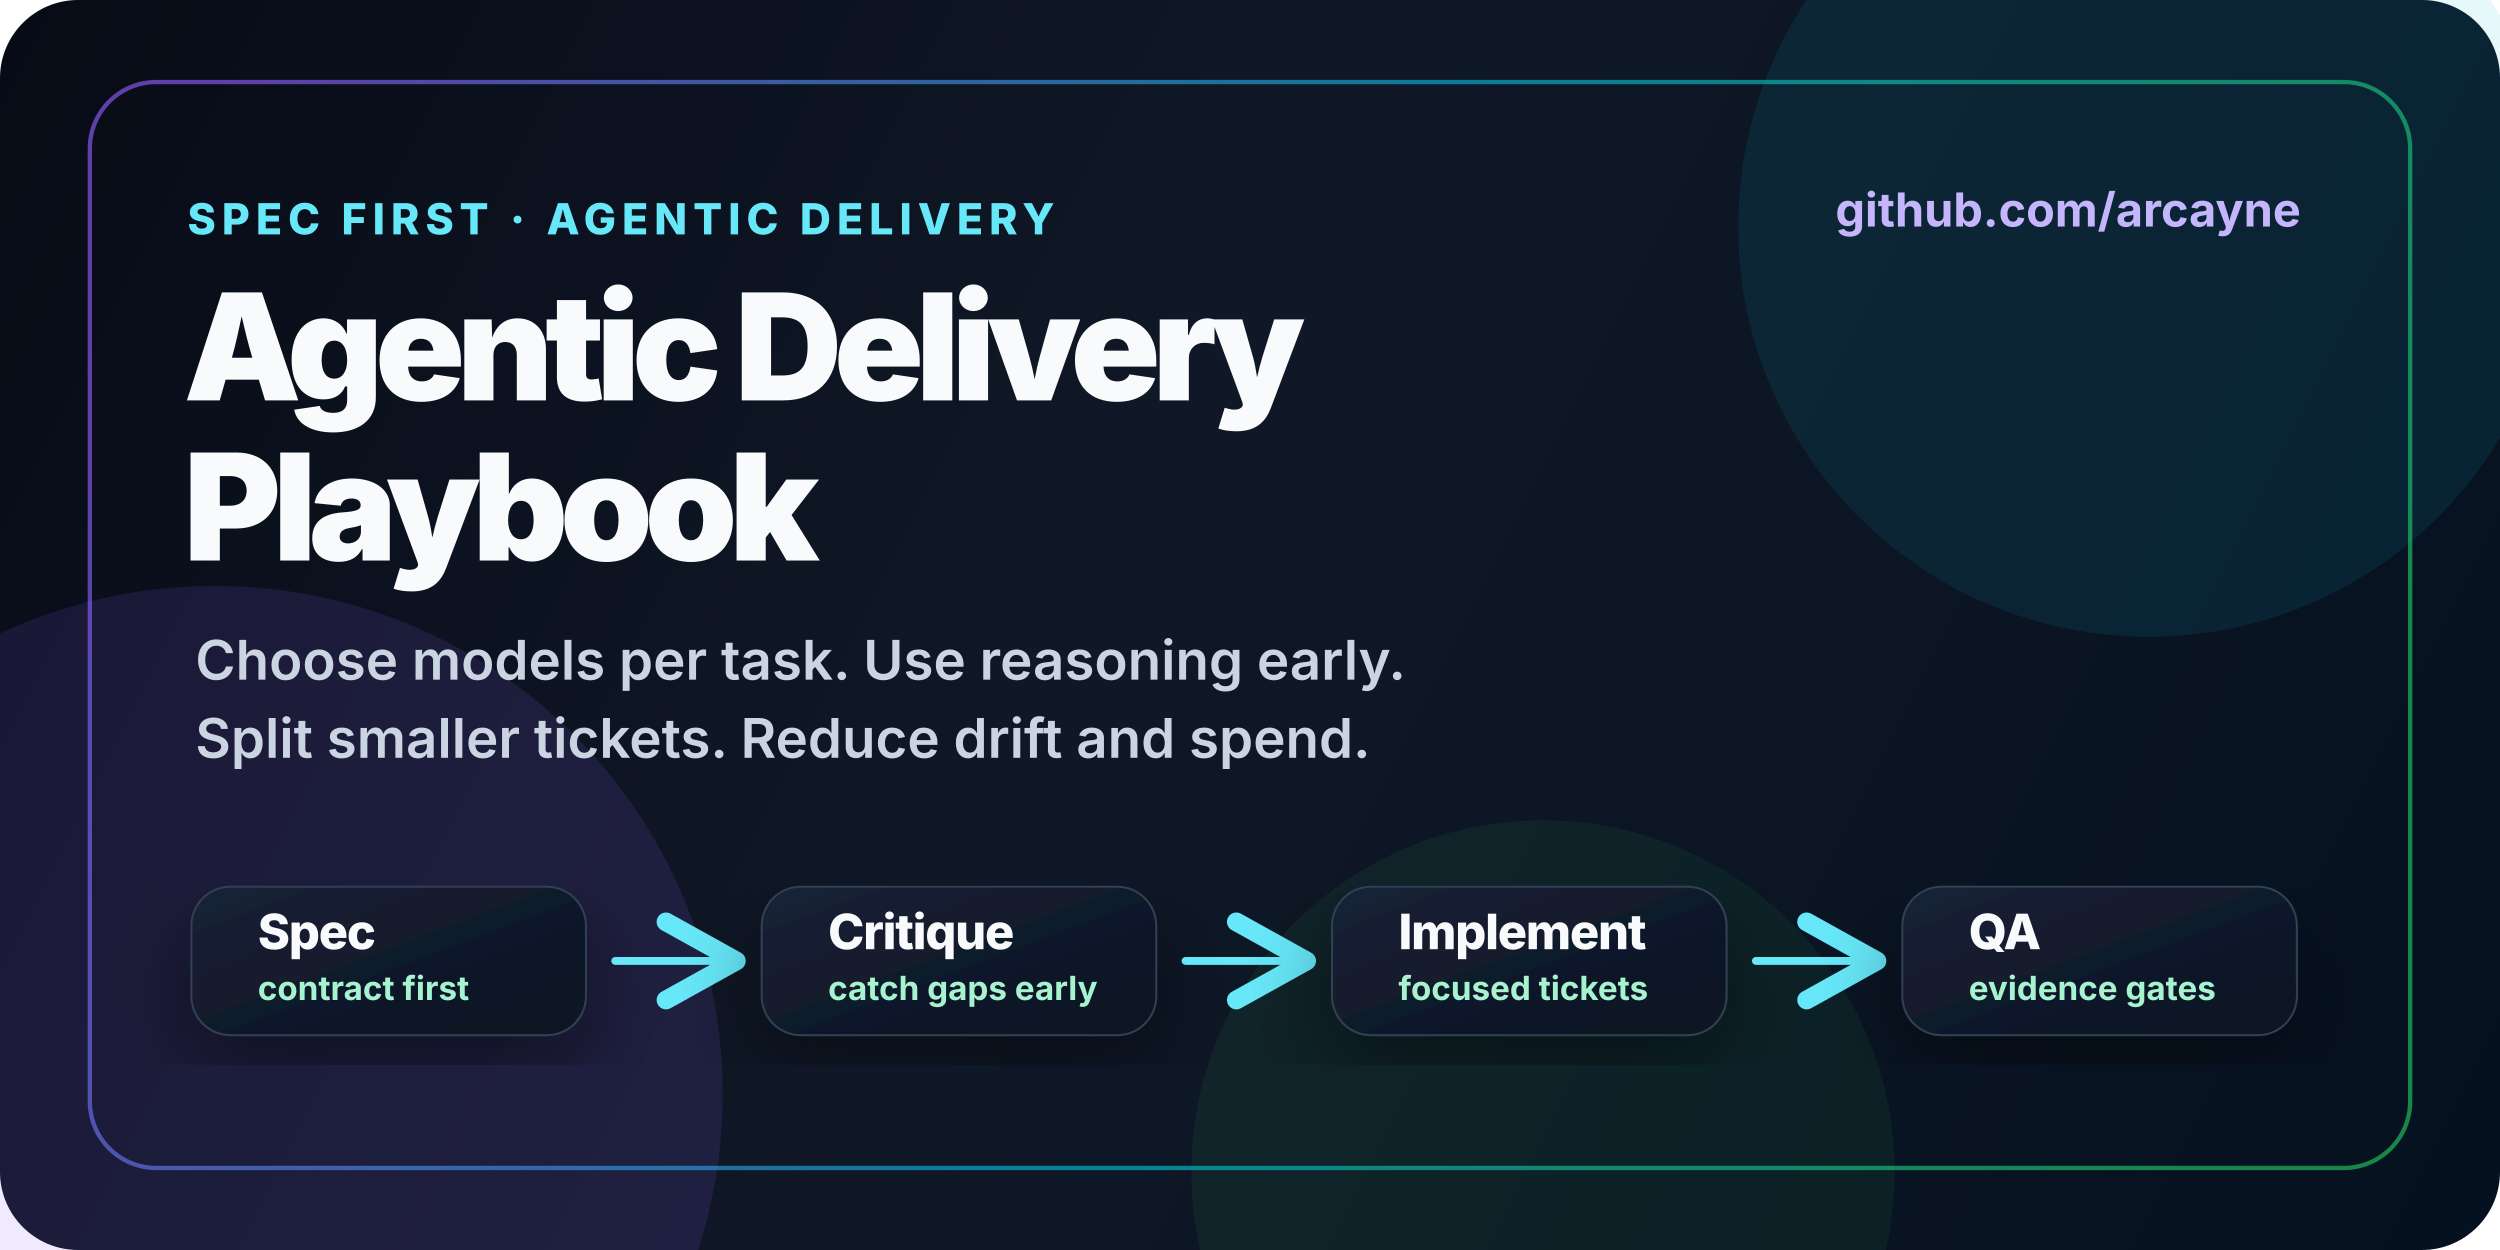
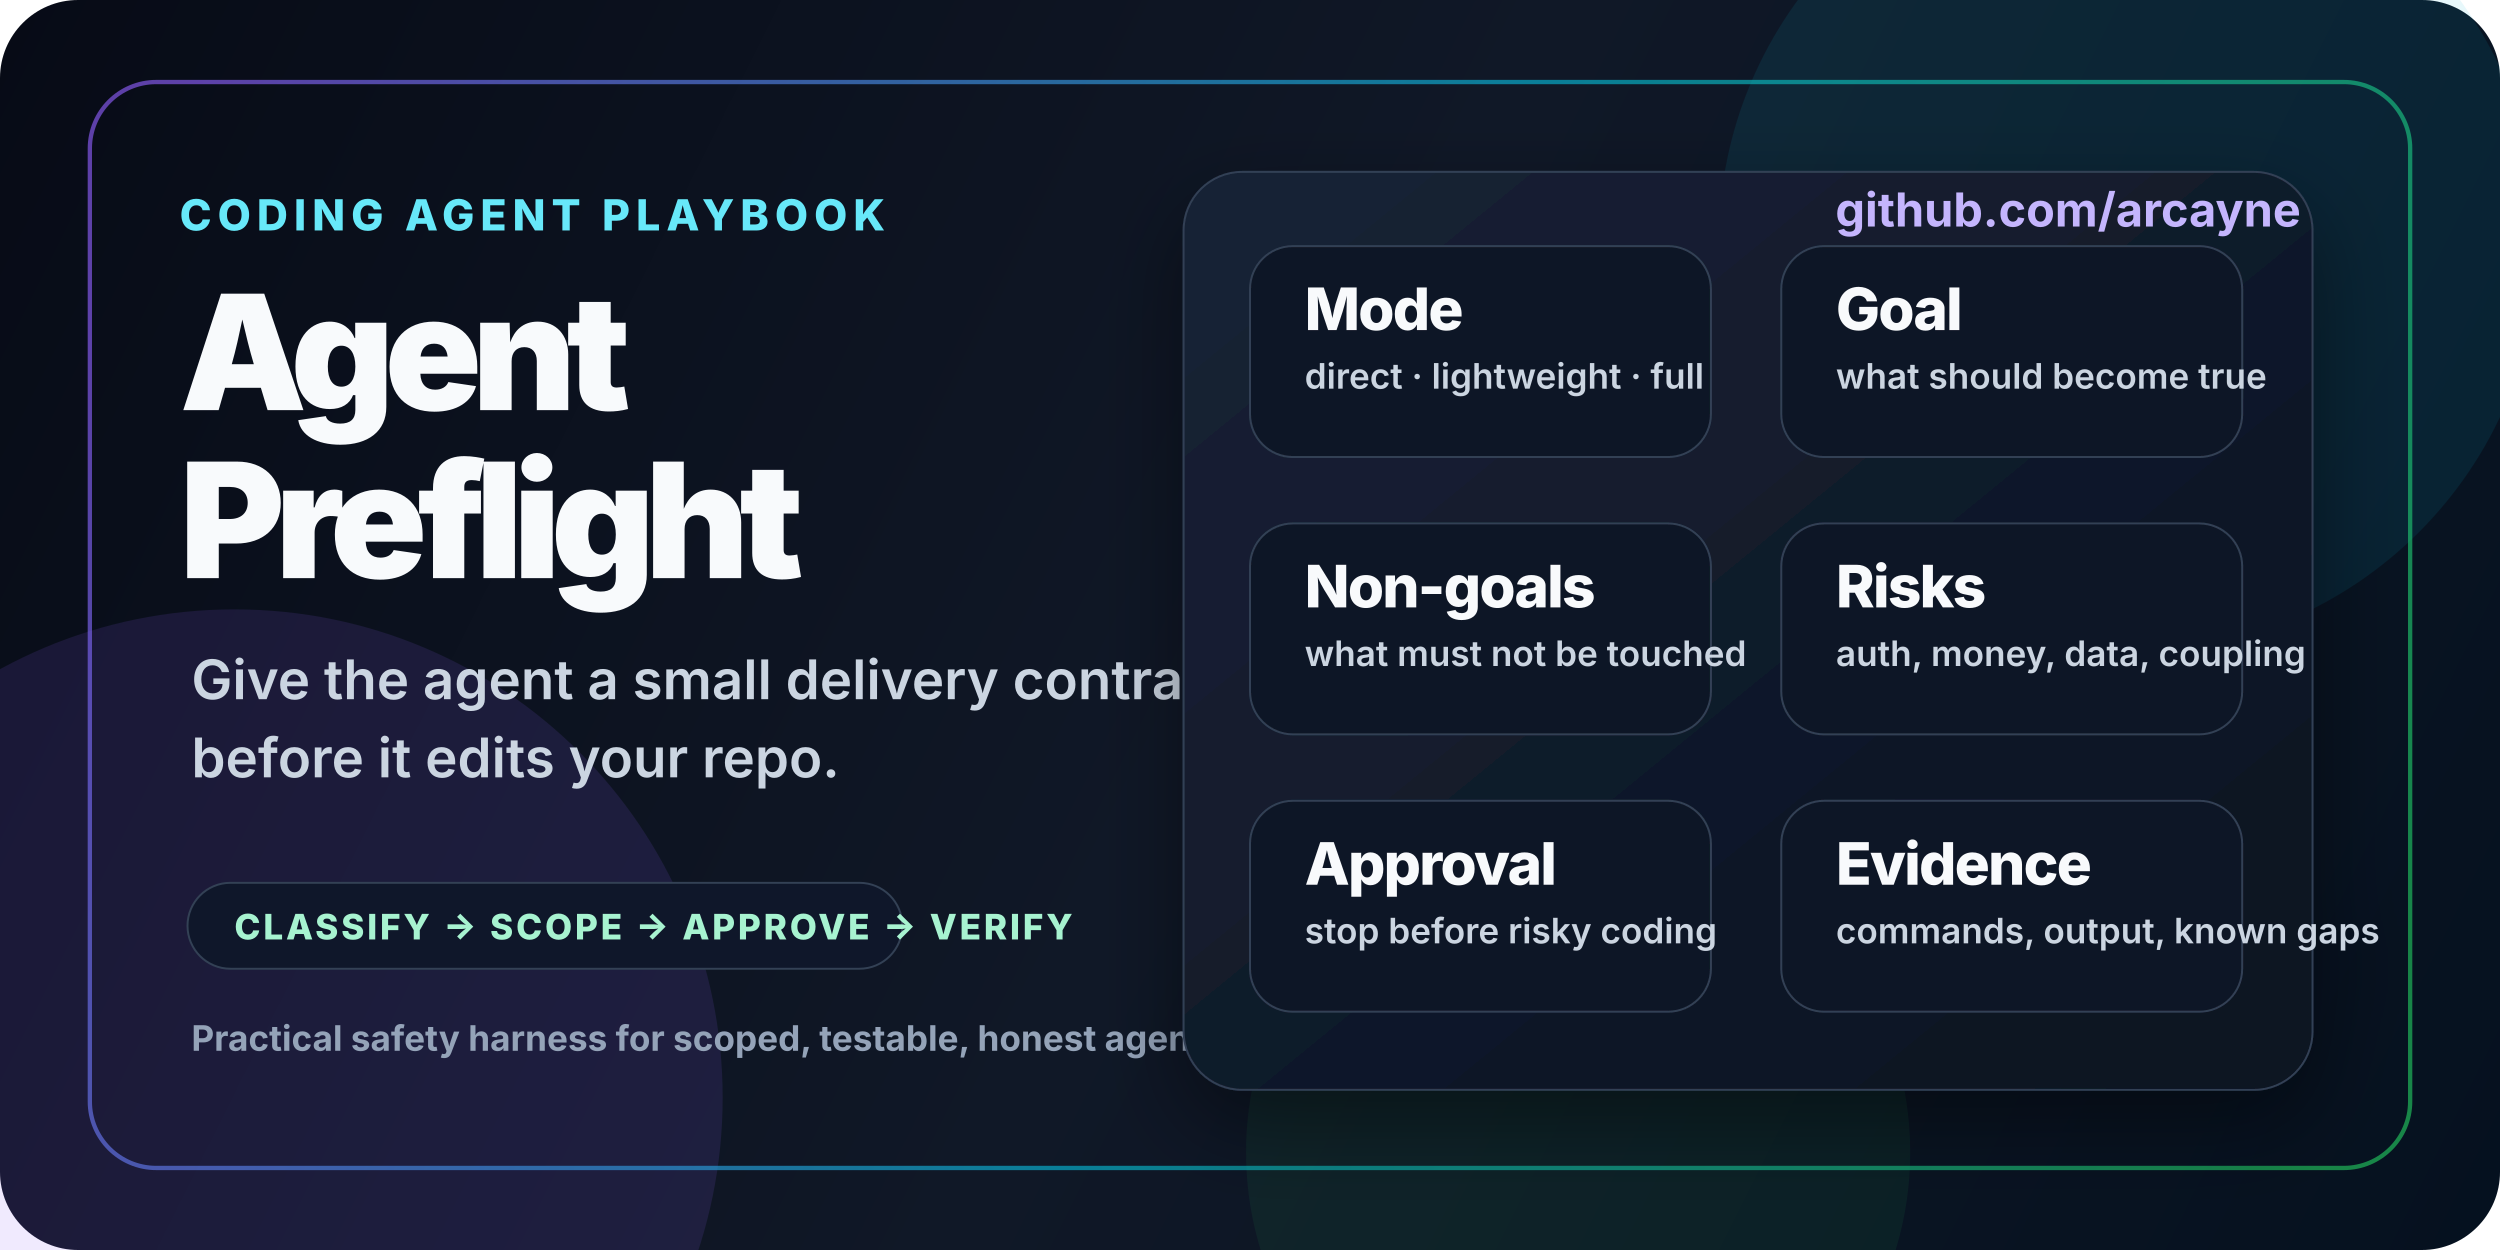
<svg xmlns="http://www.w3.org/2000/svg" width="1280" height="640" viewBox="0 0 1280 640" fill="none" role="img" aria-labelledby="title desc">
  <defs>
    <linearGradient id="bg" x1="0" y1="0" x2="1280" y2="640" gradientUnits="userSpaceOnUse">
      <stop stop-color="#070B16" />
-       <stop offset="0.45" stop-color="#101827" />
+       <stop offset="0.5" stop-color="#101827" />
      <stop offset="1" stop-color="#05111F" />
    </linearGradient>
-     <linearGradient id="accent" x1="110" y1="96" x2="1170" y2="560" gradientUnits="userSpaceOnUse">
+     <linearGradient id="accent" x1="86" y1="74" x2="1194" y2="566" gradientUnits="userSpaceOnUse">
      <stop stop-color="#8B5CF6" />
-       <stop offset="0.5" stop-color="#06B6D4" />
+       <stop offset="0.52" stop-color="#06B6D4" />
      <stop offset="1" stop-color="#22C55E" />
    </linearGradient>
    <linearGradient id="card" x1="0" y1="0" x2="1" y2="1">
      <stop stop-color="#172236" />
      <stop offset="1" stop-color="#0B1220" />
    </linearGradient>
    <filter id="shadow" x="-20%" y="-20%" width="140%" height="140%" color-interpolation-filters="sRGB">
      <feDropShadow dx="0" dy="18" stdDeviation="22" flood-color="#000" flood-opacity="0.42" />
    </filter>
-     <marker id="arrow" markerWidth="14" markerHeight="14" refX="10" refY="7" orient="auto" markerUnits="strokeWidth">
-       <path d="M2 2L11 7L2 12" stroke="#67E8F9" stroke-width="2.4" stroke-linecap="round" stroke-linejoin="round" />
-     </marker>
    <style>
      .eyebrow { font: 800 22px ui-sans-serif, system-ui, -apple-system, BlinkMacSystemFont, "Segoe UI", sans-serif; fill: #67E8F9; letter-spacing: 0.14em; }
-       .title { font: 900 76px ui-sans-serif, system-ui, -apple-system, BlinkMacSystemFont, "Segoe UI", sans-serif; fill: #F8FAFC; letter-spacing: -0.055em; }
+       .title { font: 900 82px ui-sans-serif, system-ui, -apple-system, BlinkMacSystemFont, "Segoe UI", sans-serif; fill: #F8FAFC; letter-spacing: -0.06em; }
      .subtitle { font: 600 28px ui-sans-serif, system-ui, -apple-system, BlinkMacSystemFont, "Segoe UI", sans-serif; fill: #CBD5E1; }
-       .label { font: 800 25px ui-sans-serif, system-ui, -apple-system, BlinkMacSystemFont, "Segoe UI", sans-serif; fill: #F8FAFC; letter-spacing: -0.025em; }
-       .small { font: 650 17px ui-sans-serif, system-ui, -apple-system, BlinkMacSystemFont, "Segoe UI", sans-serif; fill: #A7F3D0; }
+       .chip { font: 800 18px ui-sans-serif, system-ui, -apple-system, BlinkMacSystemFont, "Segoe UI", sans-serif; fill: #A7F3D0; letter-spacing: 0.08em; }
+       .card-title { font: 800 30px ui-sans-serif, system-ui, -apple-system, BlinkMacSystemFont, "Segoe UI", sans-serif; fill: #F8FAFC; letter-spacing: -0.03em; }
+       .card-copy { font: 600 18px ui-sans-serif, system-ui, -apple-system, BlinkMacSystemFont, "Segoe UI", sans-serif; fill: #CBD5E1; }
      .footer { font: 700 24px ui-sans-serif, system-ui, -apple-system, BlinkMacSystemFont, "Segoe UI", sans-serif; fill: #C4B5FD; }
-       .arrow { stroke: #67E8F9; stroke-width: 4; stroke-linecap: round; marker-end: url(#arrow); }
+       .tiny { font: 700 18px ui-sans-serif, system-ui, -apple-system, BlinkMacSystemFont, "Segoe UI", sans-serif; fill: #94A3B8; }
    </style>
  </defs>
  <rect width="1280" height="640" rx="40" fill="url(#bg)" />
-   <circle cx="1100" cy="116" r="210" fill="#06B6D4" opacity="0.10" />
-   <circle cx="110" cy="560" r="260" fill="#8B5CF6" opacity="0.13" />
-   <circle cx="790" cy="600" r="180" fill="#22C55E" opacity="0.08" />
+   <circle cx="1090" cy="124" r="210" fill="#06B6D4" opacity="0.10" />
+   <circle cx="120" cy="562" r="250" fill="#8B5CF6" opacity="0.13" />
+   <circle cx="808" cy="590" r="170" fill="#22C55E" opacity="0.08" />
  <rect x="46" y="42" width="1188" height="556" rx="34" stroke="url(#accent)" stroke-width="2.2" opacity="0.65" />
-   <text x="96" y="120" class="eyebrow">SPEC FIRST · AGENTIC DELIVERY</text>
-   <text x="94" y="205" class="title">Agentic Delivery</text>
-   <text x="94" y="287" class="title">Playbook</text>
-   <text x="100" y="348" class="subtitle">Choose models per task. Use reasoning early.</text>
-   <text x="100" y="388" class="subtitle">Split smaller tickets. Reduce drift and spend.</text>
+   <text x="92" y="118" class="eyebrow">CODING AGENT PLAYBOOK</text>
+   <text x="92" y="210" class="title">Agent</text>
+   <text x="92" y="296" class="title">Preflight</text>
+   <text x="98" y="358" class="subtitle">Give the agent a small delivery contract</text>
+   <text x="98" y="398" class="subtitle">before it edits your repo.</text>
+   <rect x="96" y="452" width="366" height="44" rx="22" fill="#0F172A" stroke="#334155" />
+   <text x="120" y="481" class="chip">CLASSIFY → SCOPE → APPROVE → VERIFY</text>
+   <text x="98" y="538" class="tiny">Practical safety harness for scoped, testable, honest agent work.</text>
  <g filter="url(#shadow)">
-     <rect x="98" y="454" width="202" height="76" rx="20" fill="url(#card)" stroke="#334155" />
-     <text x="132" y="486" class="label">Spec</text>
-     <text x="132" y="512" class="small">contract first</text>
-   </g>
-   <path class="arrow" d="M315 492H373" />
-   <g filter="url(#shadow)">
-     <rect x="390" y="454" width="202" height="76" rx="20" fill="url(#card)" stroke="#334155" />
-     <text x="424" y="486" class="label">Critique</text>
-     <text x="424" y="512" class="small">catch gaps early</text>
-   </g>
-   <path class="arrow" d="M607 492H665" />
-   <g filter="url(#shadow)">
-     <rect x="682" y="454" width="202" height="76" rx="20" fill="url(#card)" stroke="#334155" />
-     <text x="716" y="486" class="label">Implement</text>
-     <text x="716" y="512" class="small">focused tickets</text>
-   </g>
-   <path class="arrow" d="M899 492H957" />
-   <g filter="url(#shadow)">
-     <rect x="974" y="454" width="202" height="76" rx="20" fill="url(#card)" stroke="#334155" />
-     <text x="1008" y="486" class="label">QA</text>
-     <text x="1008" y="512" class="small">evidence gates</text>
+     <rect x="606" y="88" width="578" height="470" rx="30" fill="url(#card)" stroke="#334155" />
+     <rect x="640" y="126" width="236" height="108" rx="22" fill="#101827" stroke="#334155" />
+     <text x="668" y="169" class="card-title">Mode</text>
+     <text x="668" y="199" class="card-copy">direct · lightweight · full</text>
+     <rect x="912" y="126" width="236" height="108" rx="22" fill="#101827" stroke="#334155" />
+     <text x="940" y="169" class="card-title">Goal</text>
+     <text x="940" y="199" class="card-copy">what should become true</text>
+     <rect x="640" y="268" width="236" height="108" rx="22" fill="#101827" stroke="#334155" />
+     <text x="668" y="311" class="card-title">Non-goals</text>
+     <text x="668" y="341" class="card-copy">what must not be touched</text>
+     <rect x="912" y="268" width="236" height="108" rx="22" fill="#101827" stroke="#334155" />
+     <text x="940" y="311" class="card-title">Risks</text>
+     <text x="940" y="341" class="card-copy">auth, money, data, coupling</text>
+     <rect x="640" y="410" width="236" height="108" rx="22" fill="#101827" stroke="#334155" />
+     <text x="668" y="453" class="card-title">Approval</text>
+     <text x="668" y="483" class="card-copy">stop before risky coding</text>
+     <rect x="912" y="410" width="236" height="108" rx="22" fill="#101827" stroke="#334155" />
+     <text x="940" y="453" class="card-title">Evidence</text>
+     <text x="940" y="483" class="card-copy">commands, output, known gaps</text>
  </g>
  <text x="1178" y="116" text-anchor="end" class="footer">github.com/arcayne</text>
</svg>
